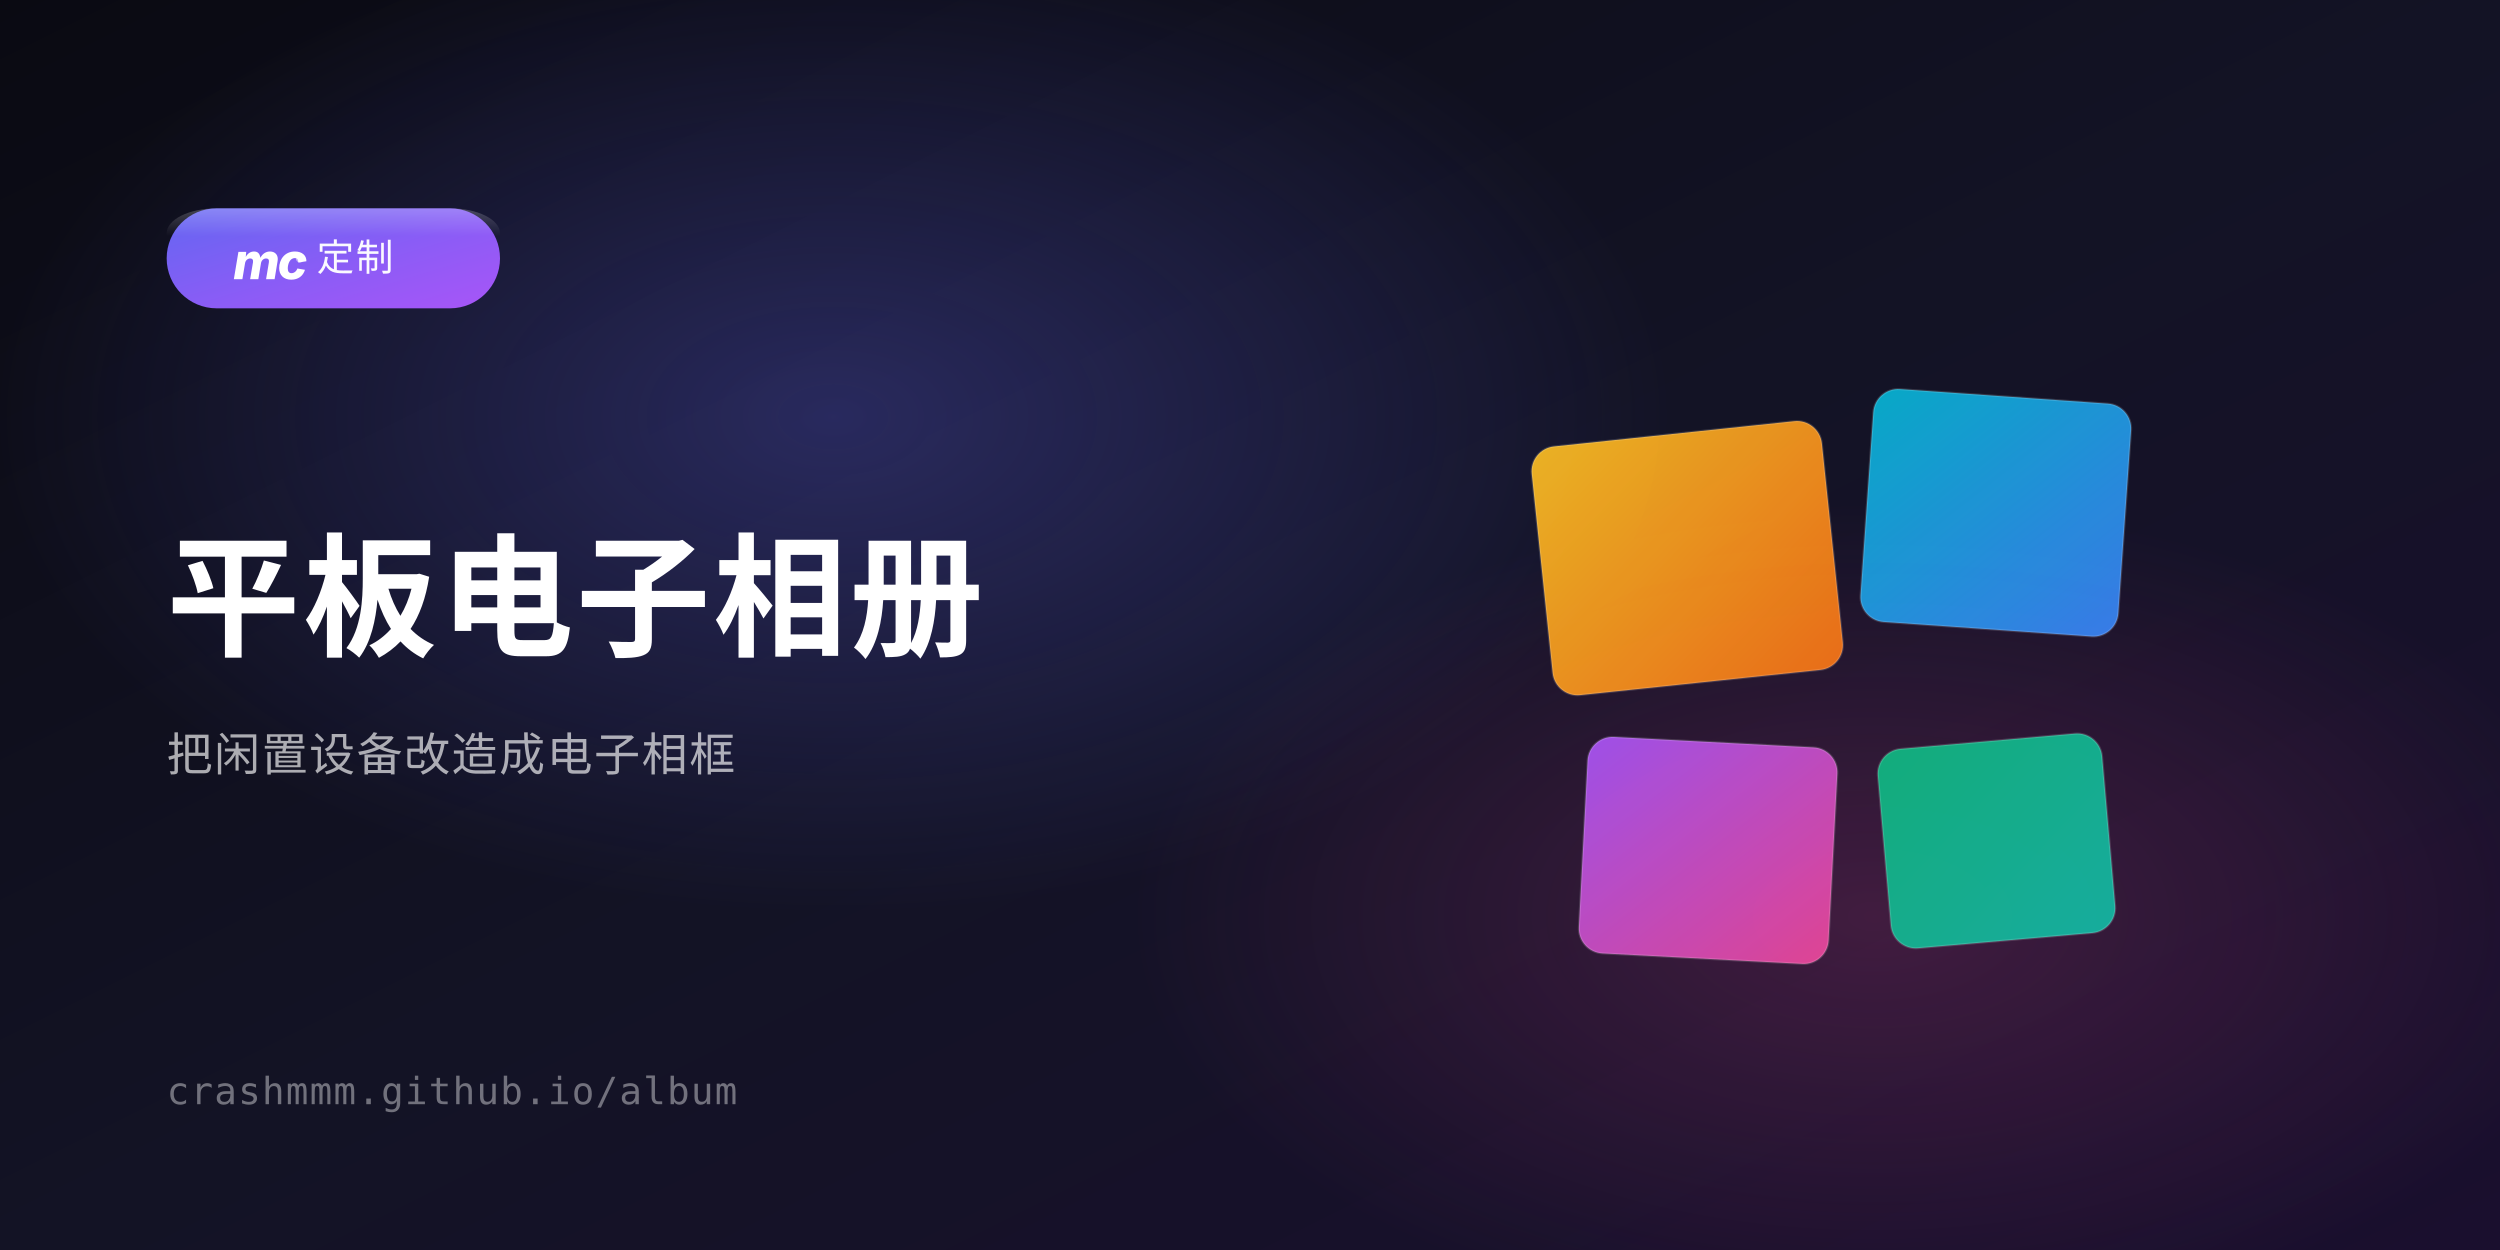
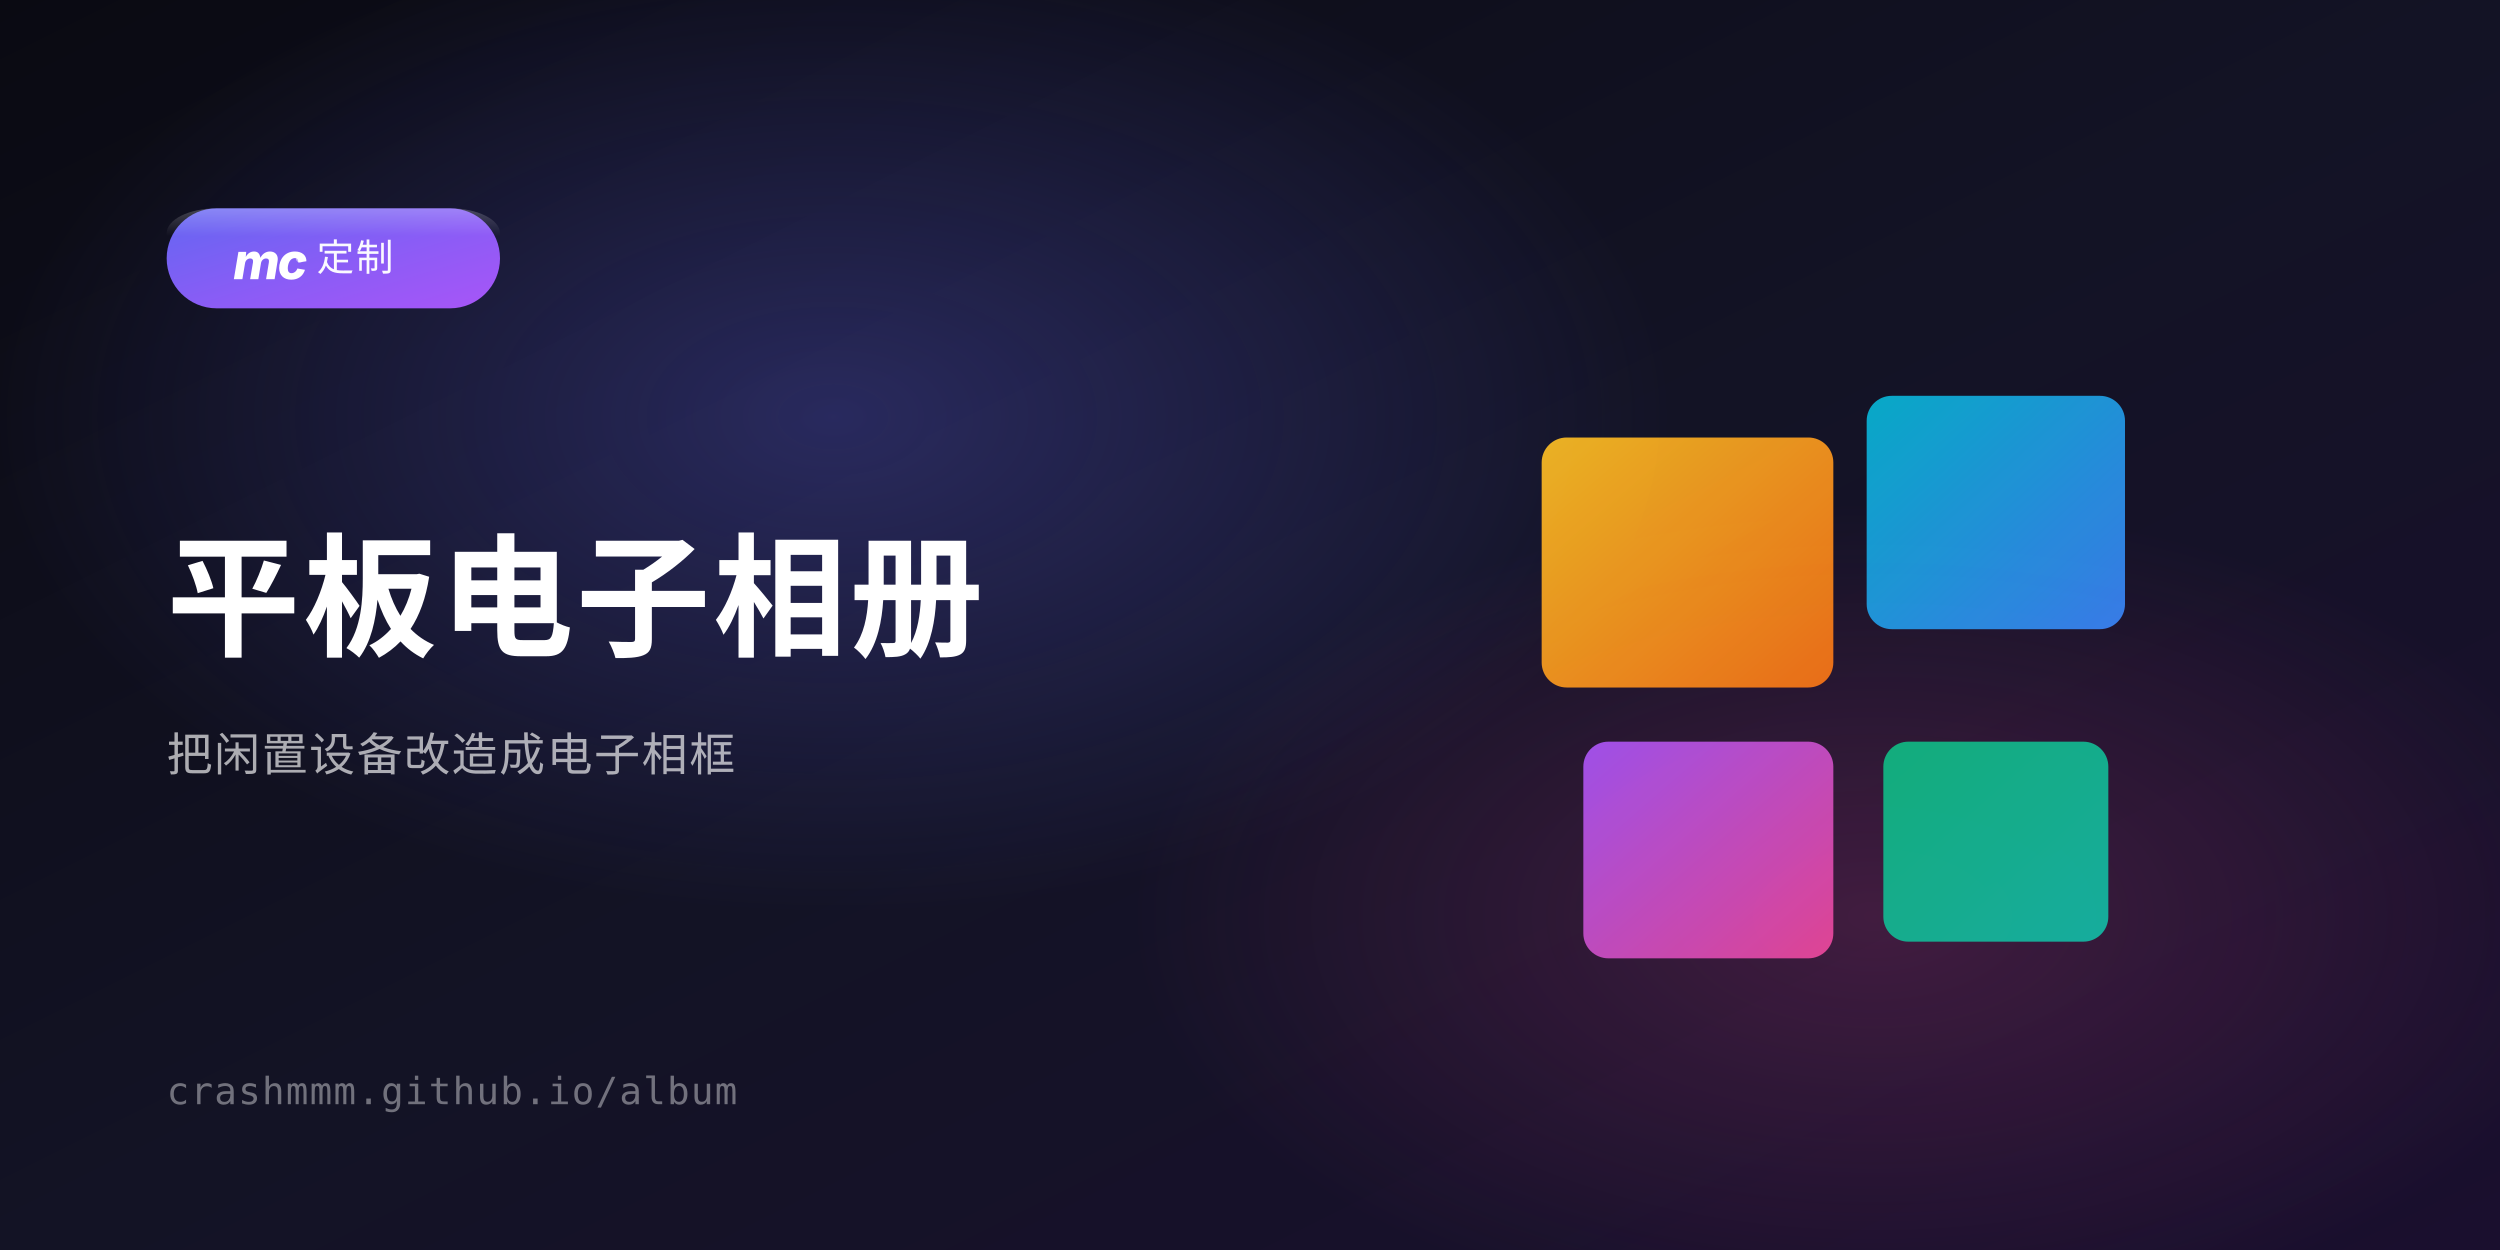
<svg xmlns="http://www.w3.org/2000/svg" width="600" height="300" viewBox="0 0 600 300">
  <defs>
    <linearGradient id="bg" x1="0%" y1="0%" x2="100%" y2="100%">
      <stop offset="0%" stop-color="#0a0a12" />
      <stop offset="50%" stop-color="#131325" />
      <stop offset="100%" stop-color="#1a0f2e" />
    </linearGradient>
    <linearGradient id="mc" x1="0%" y1="0%" x2="100%" y2="100%">
      <stop offset="0%" stop-color="#6366f1" />
      <stop offset="55%" stop-color="#8b5cf6" />
      <stop offset="100%" stop-color="#a855f7" />
    </linearGradient>
    <linearGradient id="shine" x1="0%" y1="0%" x2="0%" y2="100%">
-       <stop offset="0%" stop-color="white" stop-opacity="0.22" />
-       <stop offset="55%" stop-color="white" stop-opacity="0" />
+       <stop offset="0%" stop-color="#ffffff" stop-opacity="0.22" />
+       <stop offset="55%" stop-color="#ffffff" stop-opacity="0" />
    </linearGradient>
    <radialGradient id="blob1" cx="50%" cy="50%" r="50%">
      <stop offset="0%" stop-color="#6366f1" stop-opacity="0.30" />
      <stop offset="100%" stop-color="#6366f1" stop-opacity="0" />
    </radialGradient>
    <radialGradient id="blob2" cx="50%" cy="50%" r="50%">
      <stop offset="0%" stop-color="#ec4899" stop-opacity="0.20" />
      <stop offset="100%" stop-color="#ec4899" stop-opacity="0" />
    </radialGradient>
    <linearGradient id="photo1" x1="0%" y1="0%" x2="100%" y2="100%">
      <stop offset="0%" stop-color="#fbbf24" />
      <stop offset="100%" stop-color="#f97316" />
    </linearGradient>
    <linearGradient id="photo2" x1="0%" y1="0%" x2="100%" y2="100%">
      <stop offset="0%" stop-color="#06b6d4" />
      <stop offset="100%" stop-color="#3b82f6" />
    </linearGradient>
    <linearGradient id="photo3" x1="0%" y1="0%" x2="100%" y2="100%">
      <stop offset="0%" stop-color="#a855f7" />
      <stop offset="100%" stop-color="#ec4899" />
    </linearGradient>
    <linearGradient id="photo4" x1="0%" y1="0%" x2="100%" y2="100%">
      <stop offset="0%" stop-color="#10b981" />
      <stop offset="100%" stop-color="#14b8a6" />
    </linearGradient>
  </defs>
  <rect width="600" height="300" fill="url(#bg)" />
  <ellipse cx="200" cy="100" rx="200" ry="120" fill="url(#blob1)" />
  <ellipse cx="450" cy="220" rx="180" ry="100" fill="url(#blob2)" />
  <g transform="translate(420, 150)">
-     <g transform="translate(-50, -45) rotate(-6 25 30)">
-       <rect x="0" y="0" width="70" height="60" rx="6" fill="url(#photo1)" opacity="0.92" />
-       <rect x="0" y="0" width="70" height="60" rx="6" fill="none" stroke="rgba(255,255,255,0.15)" stroke-width="0.5" />
-     </g>
-     <g transform="translate(28, -55) rotate(4 30 28)">
-       <rect x="0" y="0" width="62" height="56" rx="6" fill="url(#photo2)" opacity="0.92" />
-       <rect x="0" y="0" width="62" height="56" rx="6" fill="none" stroke="rgba(255,255,255,0.15)" stroke-width="0.5" />
-     </g>
-     <g transform="translate(-40, 28) rotate(3 28 25)">
-       <rect x="0" y="0" width="60" height="52" rx="6" fill="url(#photo3)" opacity="0.92" />
-       <rect x="0" y="0" width="60" height="52" rx="6" fill="none" stroke="rgba(255,255,255,0.15)" stroke-width="0.5" />
-     </g>
-     <g transform="translate(32, 28) rotate(-5 25 22)">
-       <rect x="0" y="0" width="54" height="48" rx="6" fill="url(#photo4)" opacity="0.92" />
-       <rect x="0" y="0" width="54" height="48" rx="6" fill="none" stroke="rgba(255,255,255,0.15)" stroke-width="0.5" />
-     </g>
+     <rect x="-50" y="-45" width="70" height="60" rx="6" fill="url(#photo1)" opacity="0.92" />
+     <rect x="28" y="-55" width="62" height="56" rx="6" fill="url(#photo2)" opacity="0.92" />
+     <rect x="-40" y="28" width="60" height="52" rx="6" fill="url(#photo3)" opacity="0.92" />
+     <rect x="32" y="28" width="54" height="48" rx="6" fill="url(#photo4)" opacity="0.92" />
  </g>
  <g transform="translate(40, 0)">
    <g transform="translate(0, 50)">
      <rect x="0" y="0" width="80" height="24" rx="12" fill="url(#mc)" />
      <rect x="0" y="0" width="80" height="12" rx="12" fill="url(#shine)" />
      <g transform="translate(16, 0)">
-         <text x="0" y="17" font-family="-apple-system, BlinkMacSystemFont, Segoe UI, system-ui, sans-serif" font-size="12" font-weight="800" fill="white" letter-spacing="-0.5" font-style="italic">mc</text>
-         <circle cx="16" cy="12" r="1" fill="white" opacity="0.5" />
-         <text x="20" y="15" font-family="PingFang SC, Microsoft YaHei, system-ui, sans-serif" font-size="9" font-weight="500" fill="white" fill-opacity="0.96" letter-spacing="0.4">定制</text>
+         <text x="0" y="17" font-family="-apple-system, BlinkMacSystemFont, Segoe UI, system-ui, sans-serif" font-size="12" font-weight="800" fill="#ffffff" letter-spacing="-0.5" font-style="italic">mc</text>
+         <circle cx="16" cy="12" r="1" fill="#ffffff" opacity="0.5" />
+         <text x="20" y="15" font-family="PingFang SC, Microsoft YaHei, system-ui, sans-serif" font-size="9" font-weight="500" fill="#ffffff" opacity="0.96" letter-spacing="0.4">定制</text>
      </g>
    </g>
-     <text x="0" y="155" font-family="PingFang SC, Microsoft YaHei, system-ui, sans-serif" font-size="32" font-weight="700" fill="white" letter-spacing="0.8">平板电子相册</text>
-     <text x="0" y="185" font-family="PingFang SC, Microsoft YaHei, system-ui, sans-serif" font-size="11" font-weight="400" fill="rgba(255,255,255,0.65)" letter-spacing="0.4">把闲置设备改造成电子相框</text>
-     <text x="0" y="265" font-family="ui-monospace, Menlo, Consolas, monospace" font-size="9" font-weight="400" fill="rgba(255,255,255,0.4)" letter-spacing="0.3">crashmmm.github.io/album</text>
+     <text x="0" y="155" font-family="PingFang SC, Microsoft YaHei, system-ui, sans-serif" font-size="32" font-weight="700" fill="#ffffff" letter-spacing="0.8">平板电子相册</text>
+     <text x="0" y="185" font-family="PingFang SC, Microsoft YaHei, system-ui, sans-serif" font-size="11" font-weight="400" fill="#ffffff" opacity="0.65" letter-spacing="0.4">把闲置设备改造成电子相框</text>
+     <text x="0" y="265" font-family="ui-monospace, Menlo, Consolas, monospace" font-size="9" font-weight="400" fill="#ffffff" opacity="0.4" letter-spacing="0.3">crashmmm.github.io/album</text>
  </g>
</svg>
